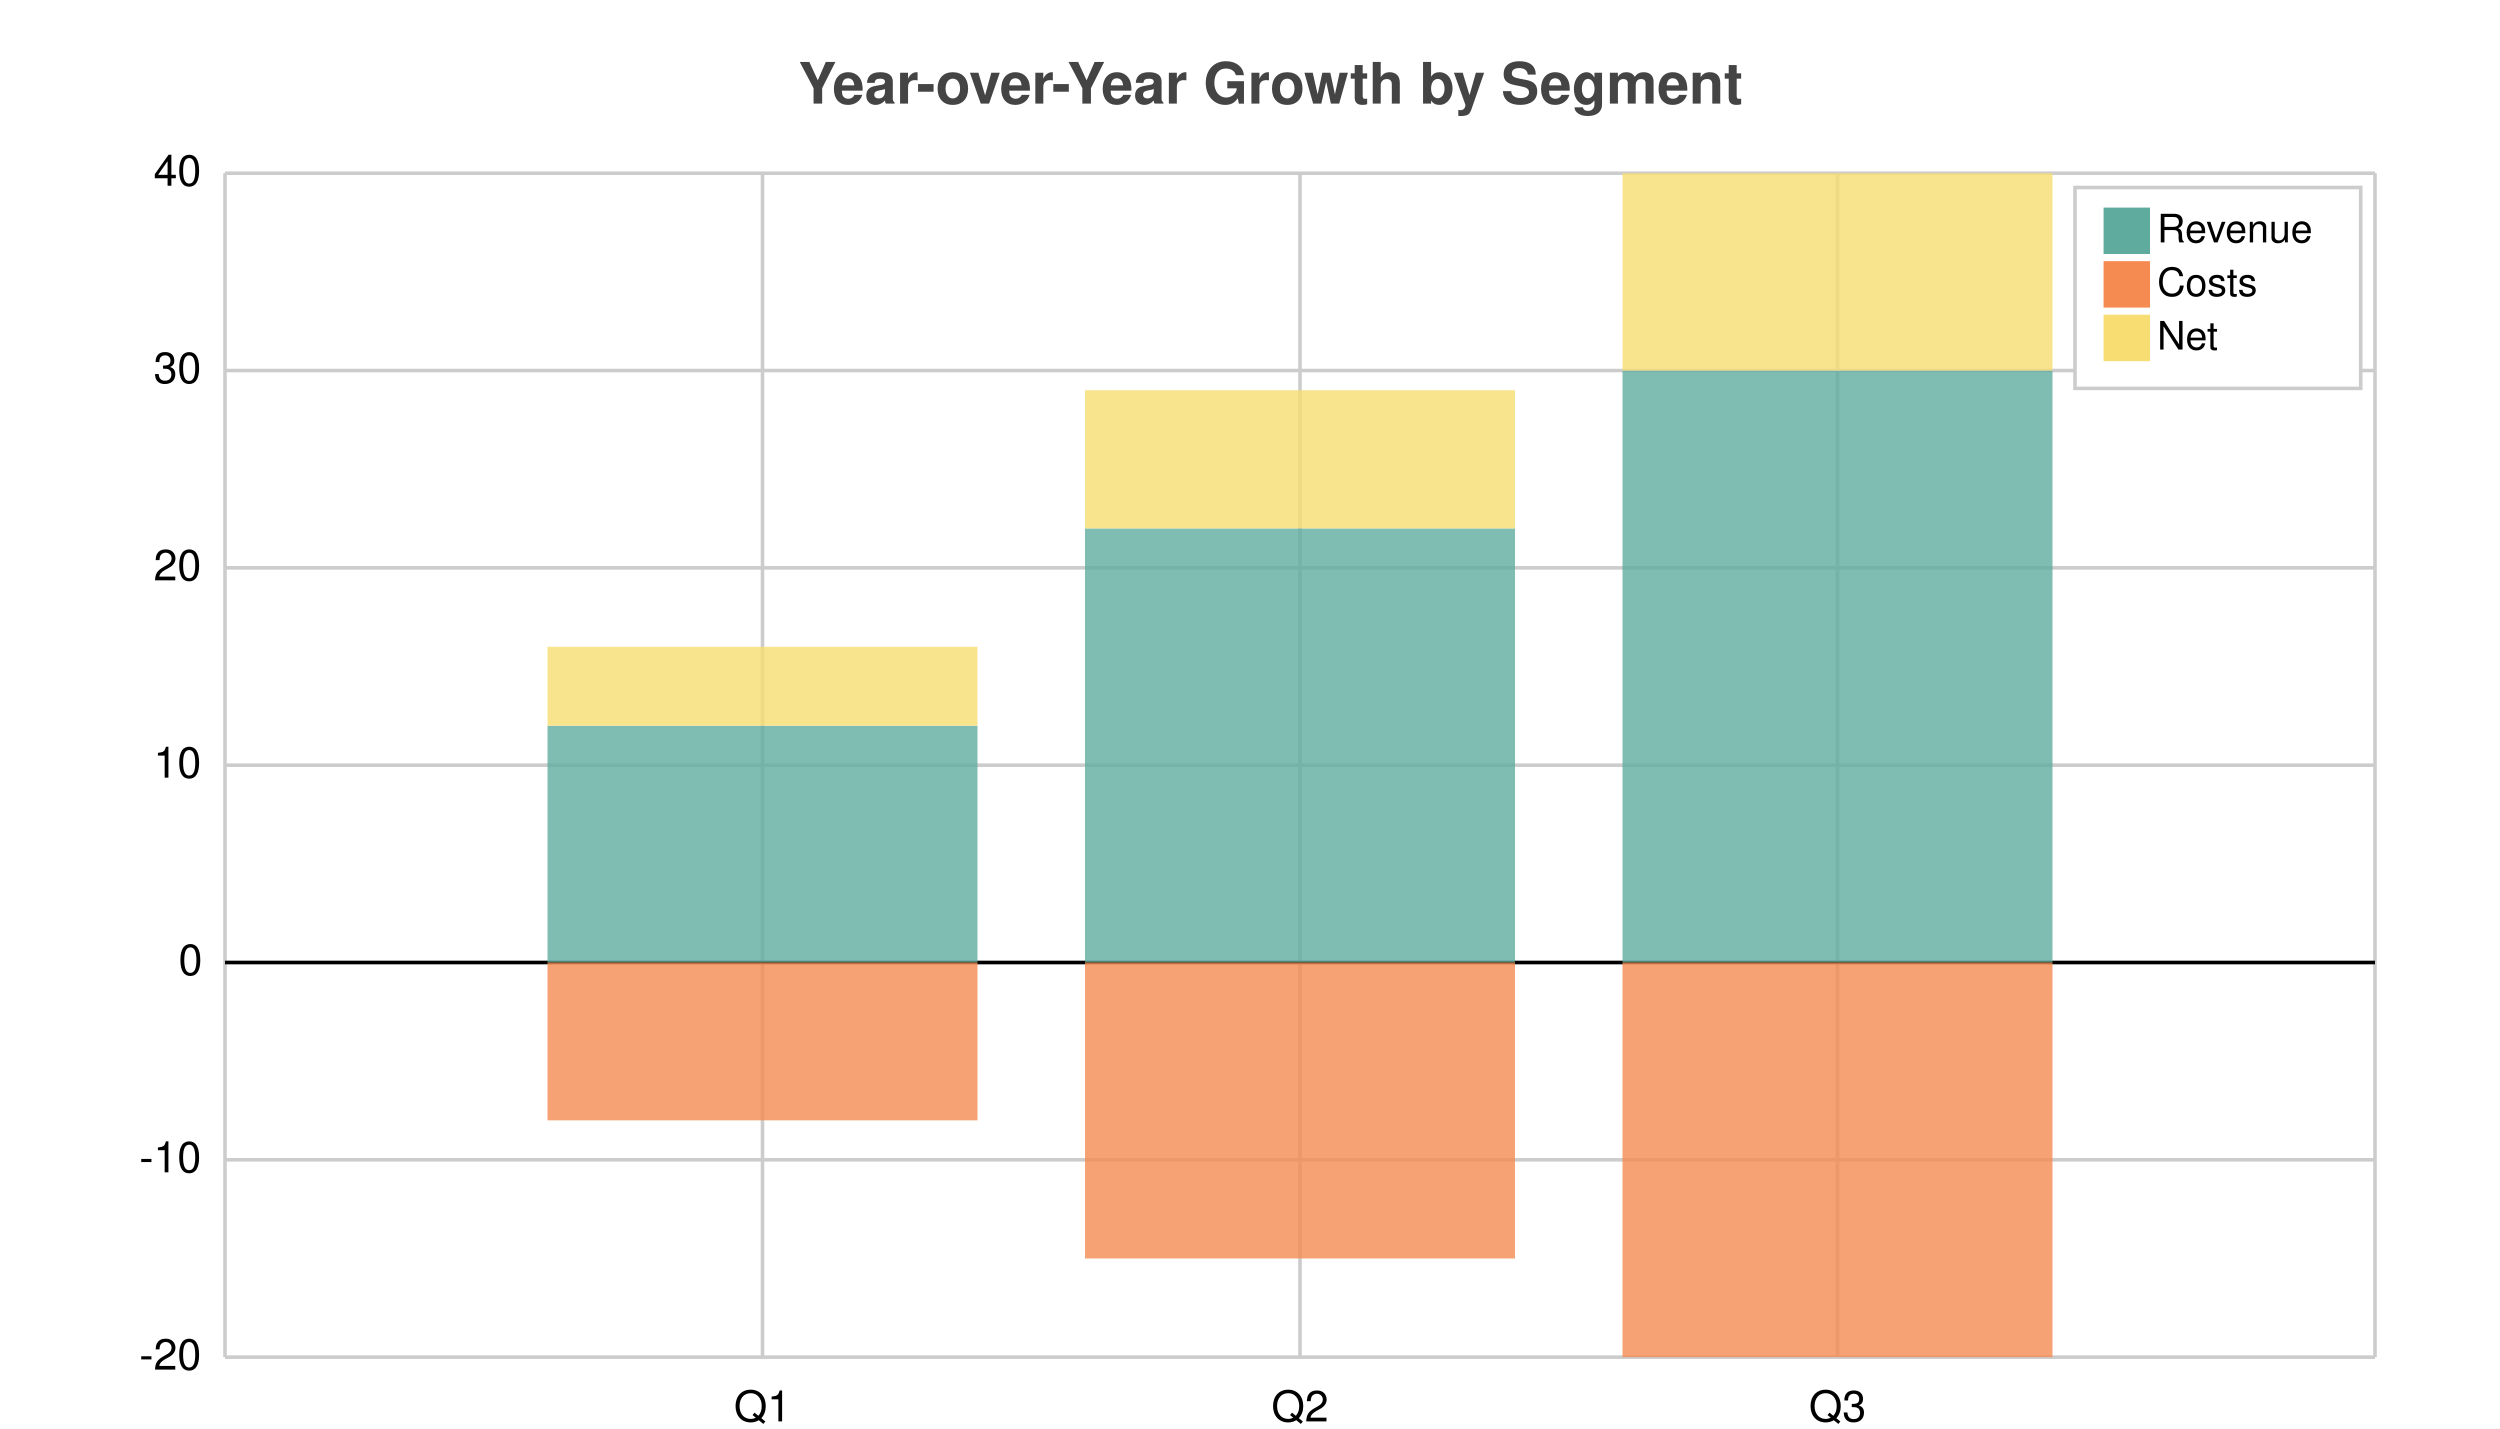
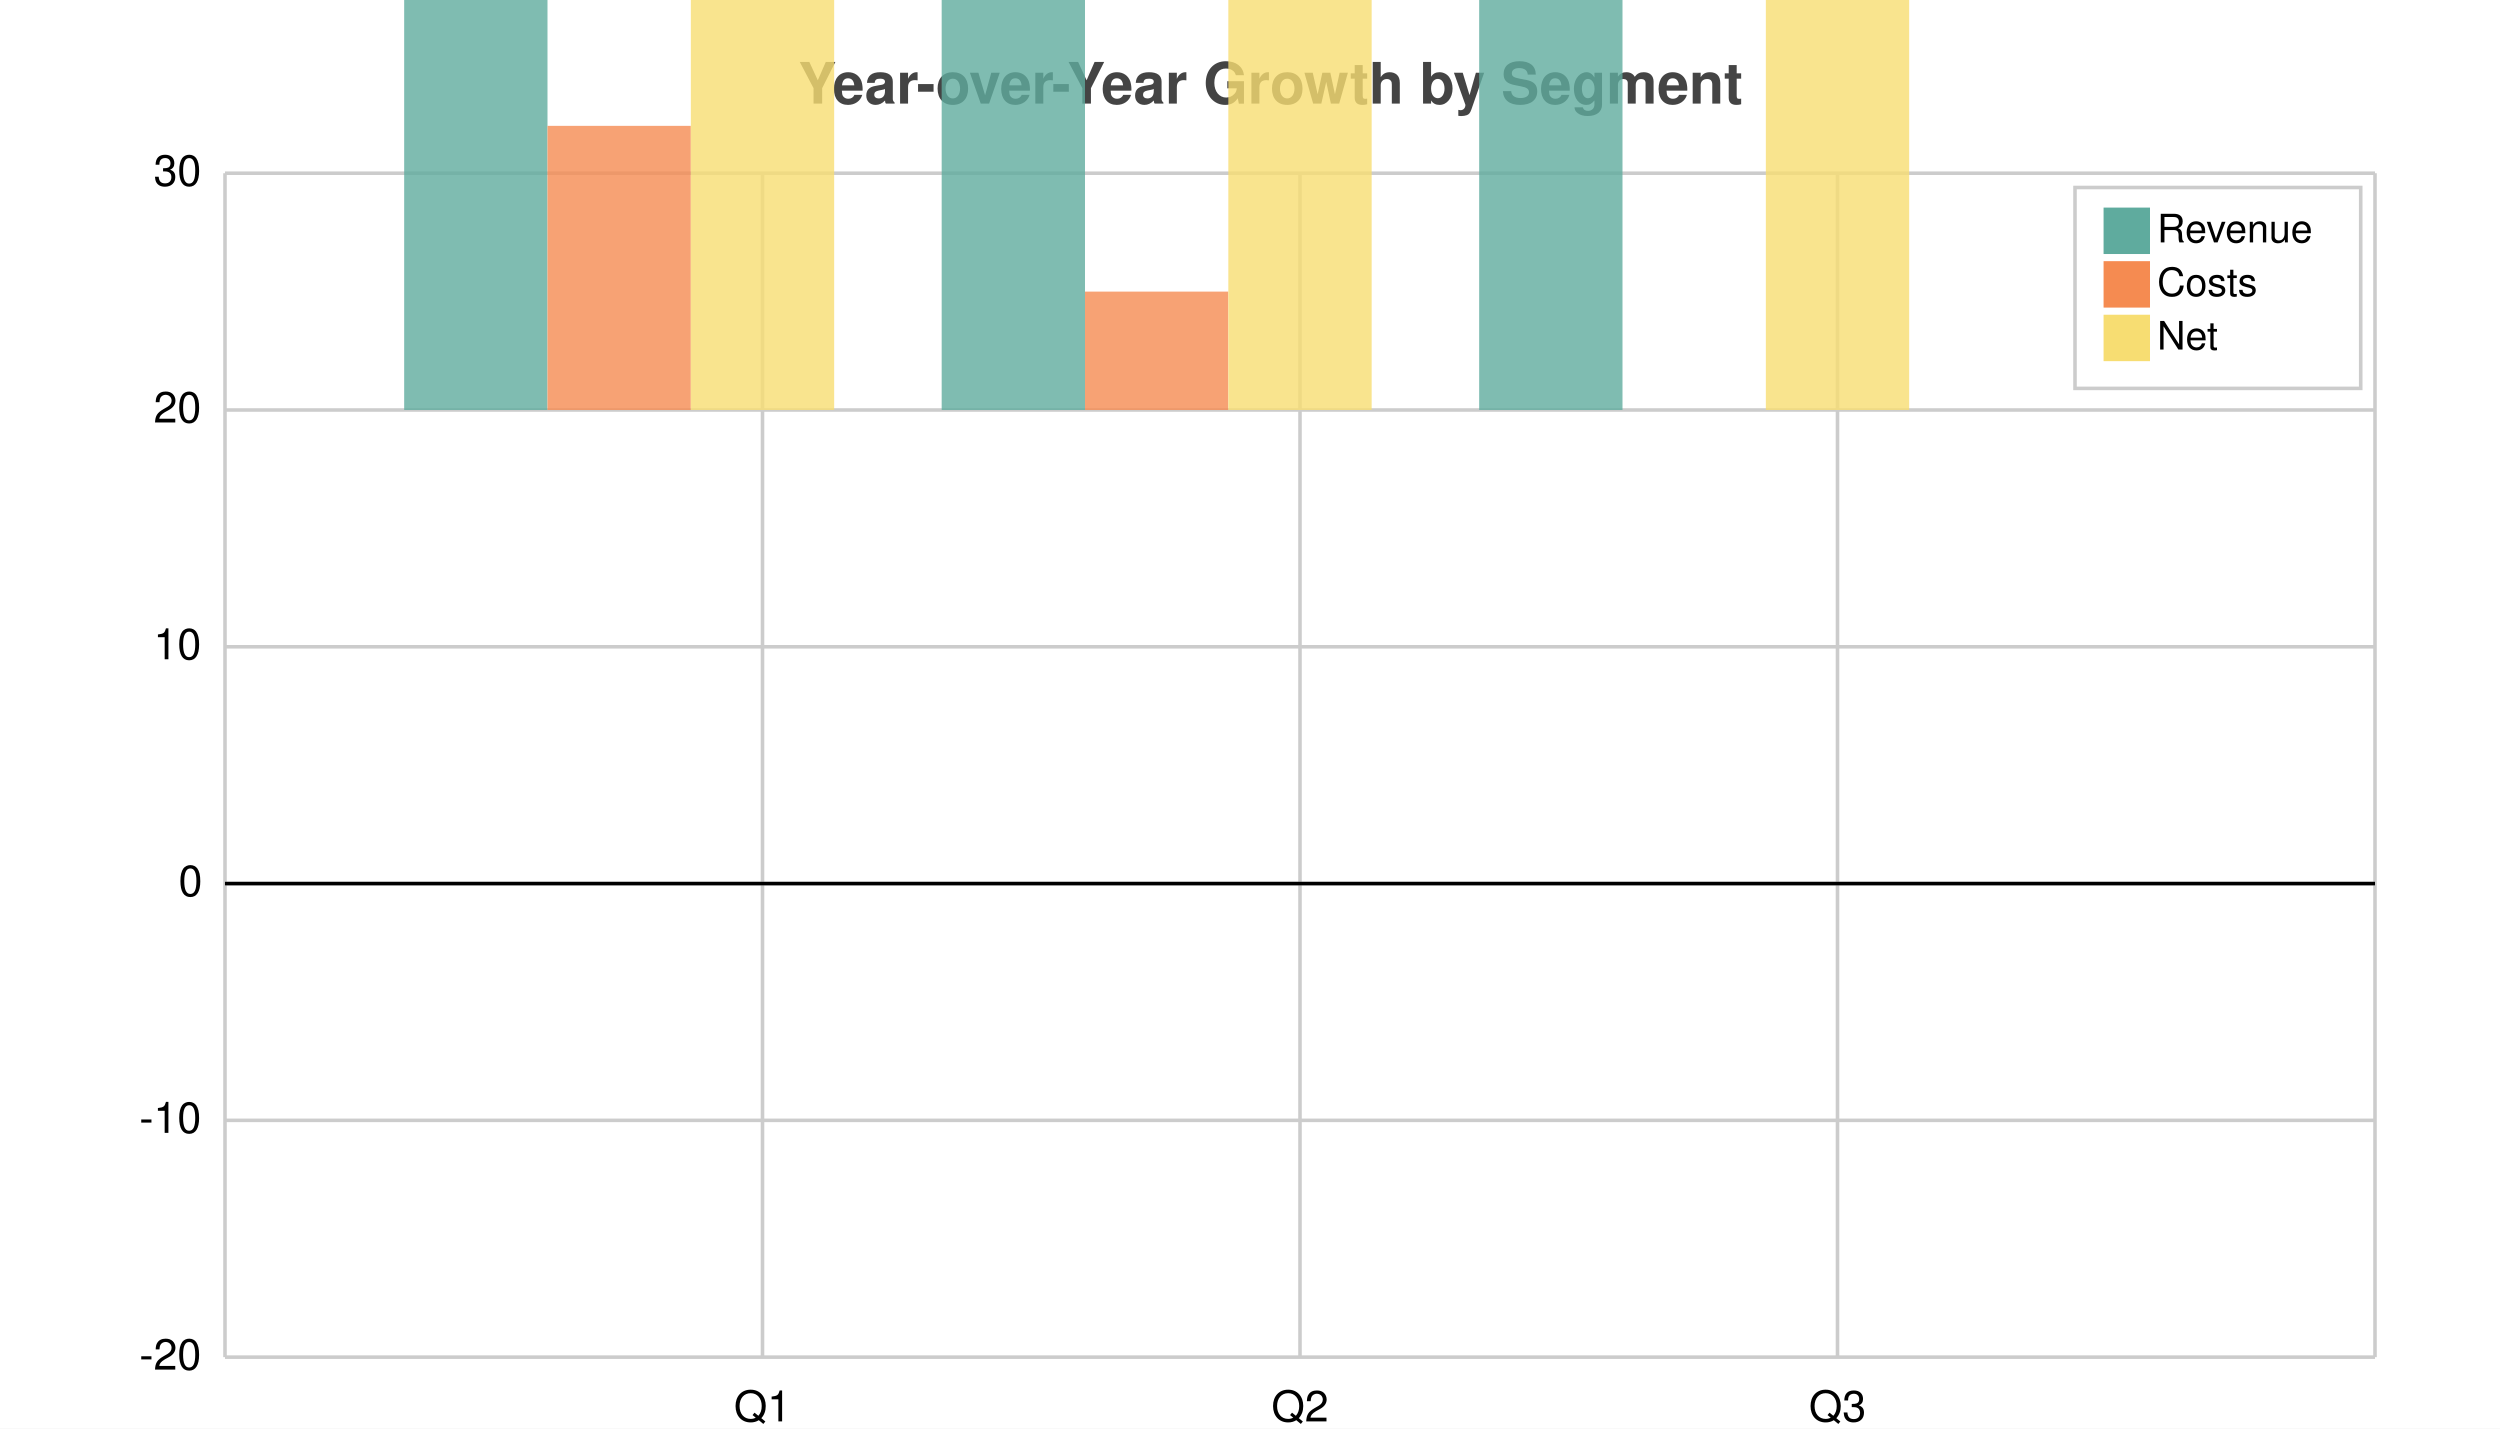
<svg xmlns="http://www.w3.org/2000/svg" width="700" height="400" viewBox="0 0 700 400">
  <path fill="white" d="M0 0 h700 v400 h-700 v-400Z" />
  <text transform="translate(-126.5, 19)" fill="#444444" font-family="Helvetica" font-weight="bold" font-size="16" x="350.0" y="10.0">Year-over-Year Growth by Segment</text>
  <g>
-     <path stroke="#CCCCCC" stroke-dasharray="None" d="M0 0.0 h602.0 M0 55.25 h602.0 M0 110.5 h602.0 M0 165.75 h602.0 M0 221.0 h602.0 M0 276.25 h602.0 M0 331.5 h602.0" transform="translate(63.0, 48.5)" />
+     <path stroke="#CCCCCC" stroke-dasharray="None" d="M0 0.0 h602.0 M0 66.3 h602.0 M0 132.6 h602.0 M0 198.9 h602.0 M0 265.2 h602.0 M0 331.5 h602.0" transform="translate(63.0, 48.5)" />
    <g font-size="12" font-family="Helvetica" transform="translate(57.0, 48.5)">
-       <text x="0" y="0.0" transform="translate(-14, 3.5)">40</text>
-       <text x="0" y="55.25" transform="translate(-14, 3.5)">30</text>
-       <text x="0" y="110.5" transform="translate(-14, 3.5)">20</text>
-       <text x="0" y="165.75" transform="translate(-14, 3.5)">10</text>
-       <text x="0" y="221.0" transform="translate(-7, 3.5)">0</text>
-       <text x="0" y="276.25" transform="translate(-18, 3.5)">-10</text>
+       <text x="0" y="0.0" transform="translate(-14, 3.5)">30</text>
+       <text x="0" y="66.3" transform="translate(-14, 3.5)">20</text>
+       <text x="0" y="132.6" transform="translate(-14, 3.5)">10</text>
+       <text x="0" y="198.9" transform="translate(-7, 3.5)">0</text>
+       <text x="0" y="265.2" transform="translate(-18, 3.5)">-10</text>
      <text x="0" y="331.5" transform="translate(-18, 3.5)">-20</text>
    </g>
  </g>
  <g>
    <path stroke="#CCCCCC" stroke-dasharray="None" d="M0.0 0 v331.5 M150.5 0 v331.5 M301.0 0 v331.5 M451.5 0 v331.5 M602.0 0 v331.5" transform="translate(63.0, 48.5)" />
    <g font-size="12" font-family="Helvetica" transform="translate(63.0, 66.5)">
      <text x="0.0" y="331.5" transform="translate(-1.5, 0)"> </text>
      <text x="150.5" y="331.5" transform="translate(-8.0, 0)">Q1</text>
      <text x="301.0" y="331.5" transform="translate(-8.0, 0)">Q2</text>
      <text x="451.5" y="331.5" transform="translate(-8.0, 0)">Q3</text>
      <text x="602.0" y="331.5" transform="translate(-1.5, 0)"> </text>
    </g>
  </g>
-   <path transform="translate(63.0, 48.5)" d="M0 221.0 h602.0z" stroke="black" />
-   <g opacity="0.8" transform="translate(-35.0, -20.0) rotate(180, 350.0, 200.0) scale(-1, 1) translate(-602.0, 0) translate(-60.2, 110.5)">
-     <path d="M150.5 0.0 h120.4 v66.3 h-120.4 v-66.3Z M301.0 0.0 h120.4 v121.55 h-120.4 v-121.55Z M451.5 0.0 h120.4 v165.75 h-120.4 v-165.75Z" fill="#5fab9e" />
-     <path d="M150.5 0.0 h120.4 v-44.2 h-120.4 v44.2Z M301.0 0.0 h120.4 v-82.875 h-120.4 v82.875Z M451.5 0.0 h120.4 v-110.5 h-120.4 v110.5Z" fill="#f58b51" />
-     <path d="M150.5 66.3 h120.4 v22.1 h-120.4 v-22.1Z M301.0 121.55 h120.4 v38.675 h-120.4 v-38.675Z M451.5 165.75 h120.4 v55.25 h-120.4 v-55.25Z" fill="#f7dd72" />
+   <path transform="translate(63.0, 48.5)" d="M0 198.9 h602.0z" stroke="black" />
+   <g opacity="0.8" transform="translate(-35.0, -20.0) rotate(180, 350.0, 200.0) scale(-1, 1) translate(-602.0, 0) translate(-60.2, 265.2)">
+     <path d="M110.367 0 h40.133 v212.16 h-40.133 v-212.16Z M260.867 0 h40.133 v278.46 h-40.133 v-278.46Z M411.367 0 h40.133 v331.5 h-40.133 v-331.5Z" fill="#5fab9e" />
+     <path d="M150.5 0 h40.133 v79.56 h-40.133 v-79.56Z M301.0 0 h40.133 v33.15 h-40.133 v-33.15Z M451.5 0 h40.133 v0.0 h-40.133 v-0.0Z" fill="#f58b51" />
+     <path d="M190.633 0 h40.133 v159.12 h-40.133 v-159.12Z M341.133 0 h40.133 v179.01 h-40.133 v-179.01Z M491.633 0 h40.133 v198.9 h-40.133 v-198.9Z" fill="#f7dd72" />
  </g>
  <g>
    <rect transform="translate(-8.0, -5.625)" x="589.0" y="58.125" width="80.0" height="56.25" fill="#ffffff" stroke="#CCCCCC" />
    <g transform="translate(0, 13)">
      <rect y="45.125" x="589.0" width="13" height="13" fill="#5fab9e" />
      <text y="54.875" x="604.0" font-size="11" font-family="Helvetica">Revenue</text>
    </g>
    <g transform="translate(0, 15)">
      <rect y="58.125" x="589.0" width="13" height="13" fill="#f58b51" />
      <text y="67.875" x="604.0" font-size="11" font-family="Helvetica">Costs</text>
    </g>
    <g transform="translate(0, 17)">
      <rect y="71.125" x="589.0" width="13" height="13" fill="#f7dd72" />
      <text y="80.875" x="604.0" font-size="11" font-family="Helvetica">Net</text>
    </g>
  </g>
</svg>
